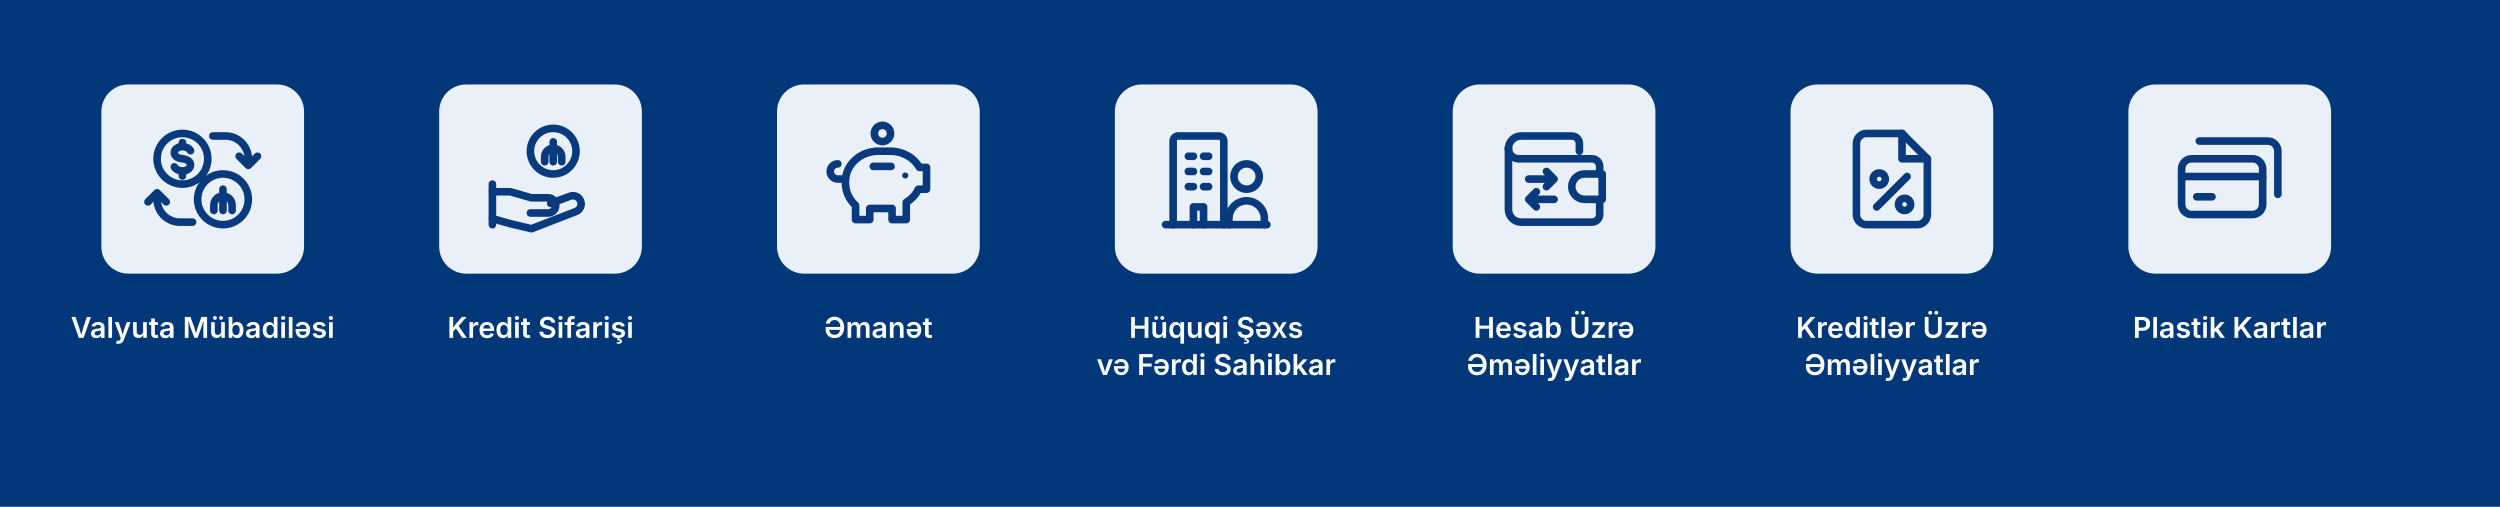
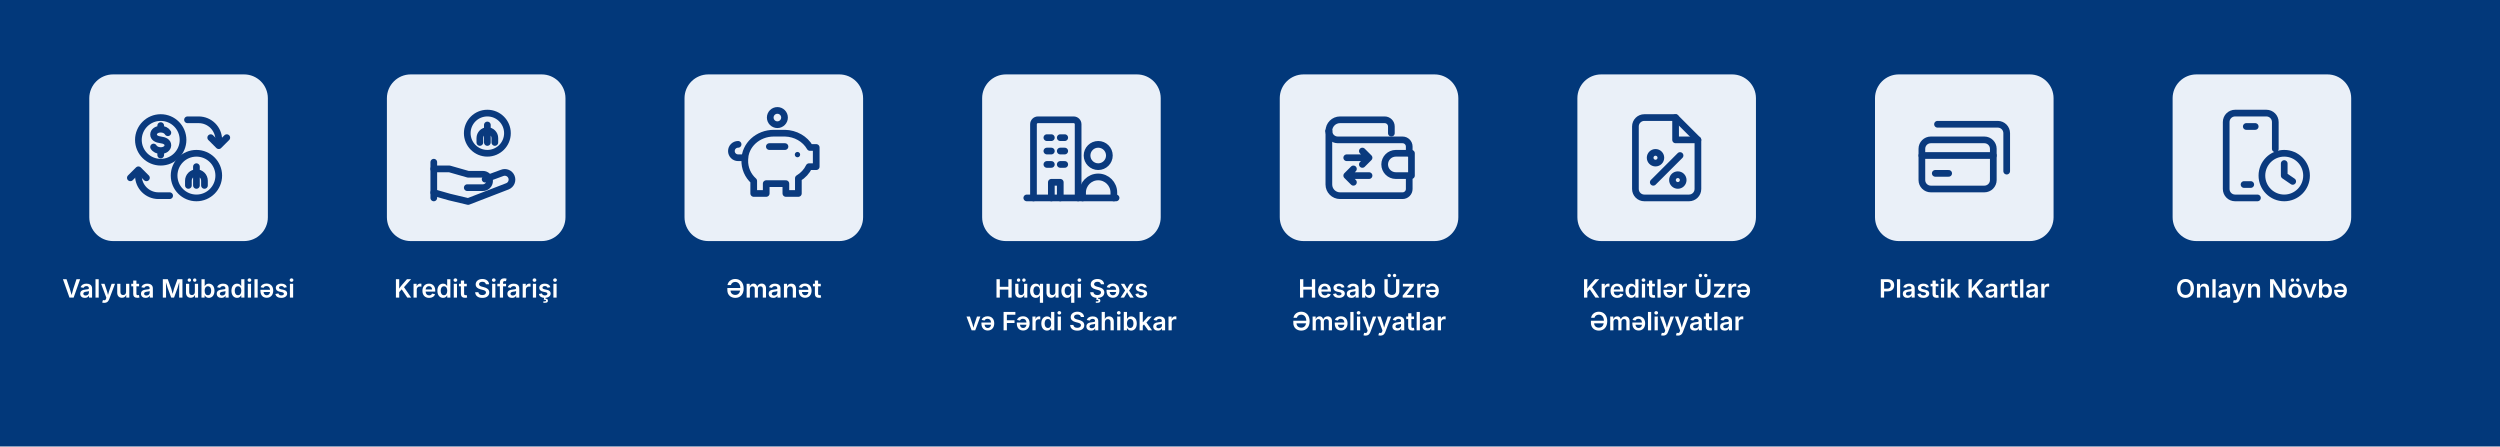
- <svg xmlns="http://www.w3.org/2000/svg" width="1480" height="300" viewBox="0 0 1480 300" fill="none">
-   <rect id="Sheet background" width="1480" height="300" fill="#02387A" />
+ <svg xmlns="http://www.w3.org/2000/svg" width="1680" height="300" viewBox="0 0 1680 300" fill="none">
+   <rect id="Sheet background" width="1680" height="300" fill="#02387A" />
  <g id="Icon - Valyuta Mübadiləsi">
    <rect id="Icon tile" x="60" y="50" width="120" height="112" rx="16" fill="#EAF0F8" />
    <g id="Icon" transform="translate(84 70) scale(3)" fill="none" stroke="#0A3A7E" stroke-width="1.5" stroke-linecap="round" stroke-linejoin="round">
      <circle cx="8" cy="8" r="5" />
      <path d="M9.6 6.4c-.3-.5-.9-.8-1.6-.8-.9 0-1.6.5-1.6 1.2s.7 1.1 1.6 1.2c.9.1 1.6.5 1.6 1.2s-.7 1.2-1.6 1.2c-.7 0-1.3-.3-1.6-.8M8 4.8v.8M8 10.6v.8" />
      <circle cx="16" cy="16" r="5" />
      <path d="M14.20 18.20v-1.05a1.80 1.80 0 0 1 3.60 0v1.05M16.00 14.00v4.20" />
      <path d="M14 3.5h2.5a4.5 4.5 0 0 1 4.5 4.5v1" />
      <path d="m19.2 7.5 1.8 1.8 1.8-1.8" />
      <path d="M10 20.5H7.5A4.5 4.5 0 0 1 3 16v-1" />
      <path d="M4.8 16.5 3 14.7l-1.8 1.8" />
    </g>
    <text x="120" y="200" text-anchor="middle" font-family="VTB Group, Inter, sans-serif" font-size="17" font-weight="600" fill="#FFFFFF">Valyuta Mübadiləsi</text>
  </g>
  <g id="Icon - Kredit Sifarişi">
    <rect id="Icon tile" x="260" y="50" width="120" height="112" rx="16" fill="#EAF0F8" />
    <g id="Icon" transform="translate(284 70) scale(3)" fill="none" stroke="#0A3A7E" stroke-width="1.5" stroke-linecap="round" stroke-linejoin="round">
      <circle cx="14.5" cy="6.5" r="4.5" />
      <path d="M12.82 8.58v-0.98a1.68 1.68 0 0 1 3.36 0v0.98M14.50 4.66v3.92" />
      <path d="M2.5 13v8" />
      <path d="M2.5 14.5H6l4.2 1.2h3.3a1.5 1.5 0 0 1 0 3H10" />
      <path d="M2.5 19.8 6 20.8l4.2 1 8.8-3.4a1.6 1.6 0 0 0-1.2-3l-3.8 1.4" />
    </g>
    <text x="320" y="200" text-anchor="middle" font-family="VTB Group, Inter, sans-serif" font-size="17" font-weight="600" fill="#FFFFFF">Kredit Sifarişi</text>
  </g>
  <g id="Icon - Əmanət">
    <rect id="Icon tile" x="460" y="50" width="120" height="112" rx="16" fill="#EAF0F8" />
    <g id="Icon" transform="translate(484 70) scale(3)" fill="none" stroke="#0A3A7E" stroke-width="1.5" stroke-linecap="round" stroke-linejoin="round">
      <path d="M5.5 12.5a6.5 6 0 0 1 6.5-6h2.5a6.5 6 0 0 1 5.6 3.2H21.5v4.3h-1.6a6.5 6 0 0 1-2.4 2.6V20h-2.8v-2.2h-4.4V20H7.5v-2.8a6 6 0 0 1-2-4.7z" />
      <path d="M5.5 12H4a1.5 1.5 0 0 1 0-3" />
      <path d="M11 9.5h3.5" />
      <circle cx="17.3" cy="11.3" r=".6" fill="#0A3A7E" stroke="none" />
      <circle cx="12.8" cy="3" r="1.6" />
    </g>
    <text x="520" y="200" text-anchor="middle" font-family="VTB Group, Inter, sans-serif" font-size="17" font-weight="600" fill="#FFFFFF">Əmanət</text>
  </g>
  <g id="Icon - Hüquqi Şəxs və Fərdi Sahibkar">
    <rect id="Icon tile" x="660" y="50" width="120" height="112" rx="16" fill="#EAF0F8" />
    <g id="Icon" transform="translate(684 70) scale(3)" fill="none" stroke="#0A3A7E" stroke-width="1.5" stroke-linecap="round" stroke-linejoin="round">
      <path d="M2 21h20" />
      <path d="M3.5 21V4.5a1 1 0 0 1 1-1h8a1 1 0 0 1 1 1V21" />
      <path d="M6.5 7.5h1M9.5 7.5h1M6.5 10.5h1M9.5 10.5h1M6.5 13.5h1M9.5 13.5h1" />
      <path d="M7.5 21v-3.5h2V21" />
      <circle cx="18" cy="11.5" r="2.5" />
      <path d="M14.5 21v-1.2a3.5 3.5 0 0 1 7 0V21" />
    </g>
    <text x="720" y="200" text-anchor="middle" font-family="VTB Group, Inter, sans-serif" font-size="17" font-weight="600" fill="#FFFFFF">Hüquqi Şəxs</text>
    <text x="720" y="222" text-anchor="middle" font-family="VTB Group, Inter, sans-serif" font-size="17" font-weight="600" fill="#FFFFFF">və Fərdi Sahibkar</text>
  </g>
  <g id="Icon - Hesab Üzrə Əməliyyatlar">
    <rect id="Icon tile" x="860" y="50" width="120" height="112" rx="16" fill="#EAF0F8" />
    <g id="Icon" transform="translate(884 70) scale(3)" fill="none" stroke="#0A3A7E" stroke-width="1.5" stroke-linecap="round" stroke-linejoin="round">
      <path d="M17 6.5V5a1.5 1.5 0 0 0-1.5-1.5h-10A2.5 2.5 0 0 0 3 6" />
      <path d="M3 6v12a2.5 2.5 0 0 0 2.5 2.5h14a1.5 1.5 0 0 0 1.5-1.5v-2.5" />
      <path d="M3 6a2 2 0 0 0 2 2h14.5A1.5 1.5 0 0 1 21 9.5V11" />
      <path d="M21.5 11H18a2.5 2.5 0 0 0 0 5h3.5z" />
      <path d="M7 12h5M10.5 10.5 12 12l-1.5 1.5" />
      <path d="M12 16H7M8.5 14.5 7 16l1.5 1.5" />
    </g>
    <text x="920" y="200" text-anchor="middle" font-family="VTB Group, Inter, sans-serif" font-size="17" font-weight="600" fill="#FFFFFF">Hesab Üzrə</text>
    <text x="920" y="222" text-anchor="middle" font-family="VTB Group, Inter, sans-serif" font-size="17" font-weight="600" fill="#FFFFFF">Əməliyyatlar</text>
  </g>
  <g id="Icon - Kreditlər Üzrə Əməliyyatlar">
    <rect id="Icon tile" x="1060" y="50" width="120" height="112" rx="16" fill="#EAF0F8" />
    <g id="Icon" transform="translate(1084 70) scale(3)" fill="none" stroke="#0A3A7E" stroke-width="1.5" stroke-linecap="round" stroke-linejoin="round">
      <path d="M14 3H7a2 2 0 0 0-2 2v14a2 2 0 0 0 2 2h10a2 2 0 0 0 2-2V8z" />
      <path d="M14 3v5h5" />
      <path d="m9 17.5 6-6" />
      <circle cx="9.5" cy="12" r="1.2" />
      <circle cx="14.5" cy="17" r="1.2" />
    </g>
    <text x="1120" y="200" text-anchor="middle" font-family="VTB Group, Inter, sans-serif" font-size="17" font-weight="600" fill="#FFFFFF">Kreditlər Üzrə</text>
    <text x="1120" y="222" text-anchor="middle" font-family="VTB Group, Inter, sans-serif" font-size="17" font-weight="600" fill="#FFFFFF">Əməliyyatlar</text>
  </g>
  <g id="Icon - Plastik Kartlar">
    <rect id="Icon tile" x="1260" y="50" width="120" height="112" rx="16" fill="#EAF0F8" />
    <g id="Icon" transform="translate(1284 70) scale(3)" fill="none" stroke="#0A3A7E" stroke-width="1.5" stroke-linecap="round" stroke-linejoin="round">
      <rect x="2.5" y="8" width="16" height="11" rx="2" />
      <path d="M6 4.5h13.5a2 2 0 0 1 2 2V15" />
      <path d="M2.5 11.5h16M5.5 15.5h3" />
    </g>
    <text x="1320" y="200" text-anchor="middle" font-family="VTB Group, Inter, sans-serif" font-size="17" font-weight="600" fill="#FFFFFF">Plastik Kartlar</text>
  </g>
+   <g id="Icon - Onlayn Növbə">
+     <rect id="Icon tile" x="1460" y="50" width="120" height="112" rx="16" fill="#EAF0F8" />
+     <g id="Icon" transform="translate(1484 70) scale(3)" fill="none" stroke="#0A3A7E" stroke-width="1.5" stroke-linecap="round" stroke-linejoin="round">
+       <path d="M11 21H6a2 2 0 0 1-2-2V4a2 2 0 0 1 2-2h7a2 2 0 0 1 2 2v6" />
+       <path d="M8.5 5h2M8 18h1.5" />
+       <circle cx="17" cy="16" r="5" />
+       <path d="M17 13.3V16l1.9 1.3" />
+     </g>
+     <text x="1520" y="200" text-anchor="middle" font-family="VTB Group, Inter, sans-serif" font-size="17" font-weight="600" fill="#FFFFFF">Onlayn Növbə</text>
+   </g>
</svg>
